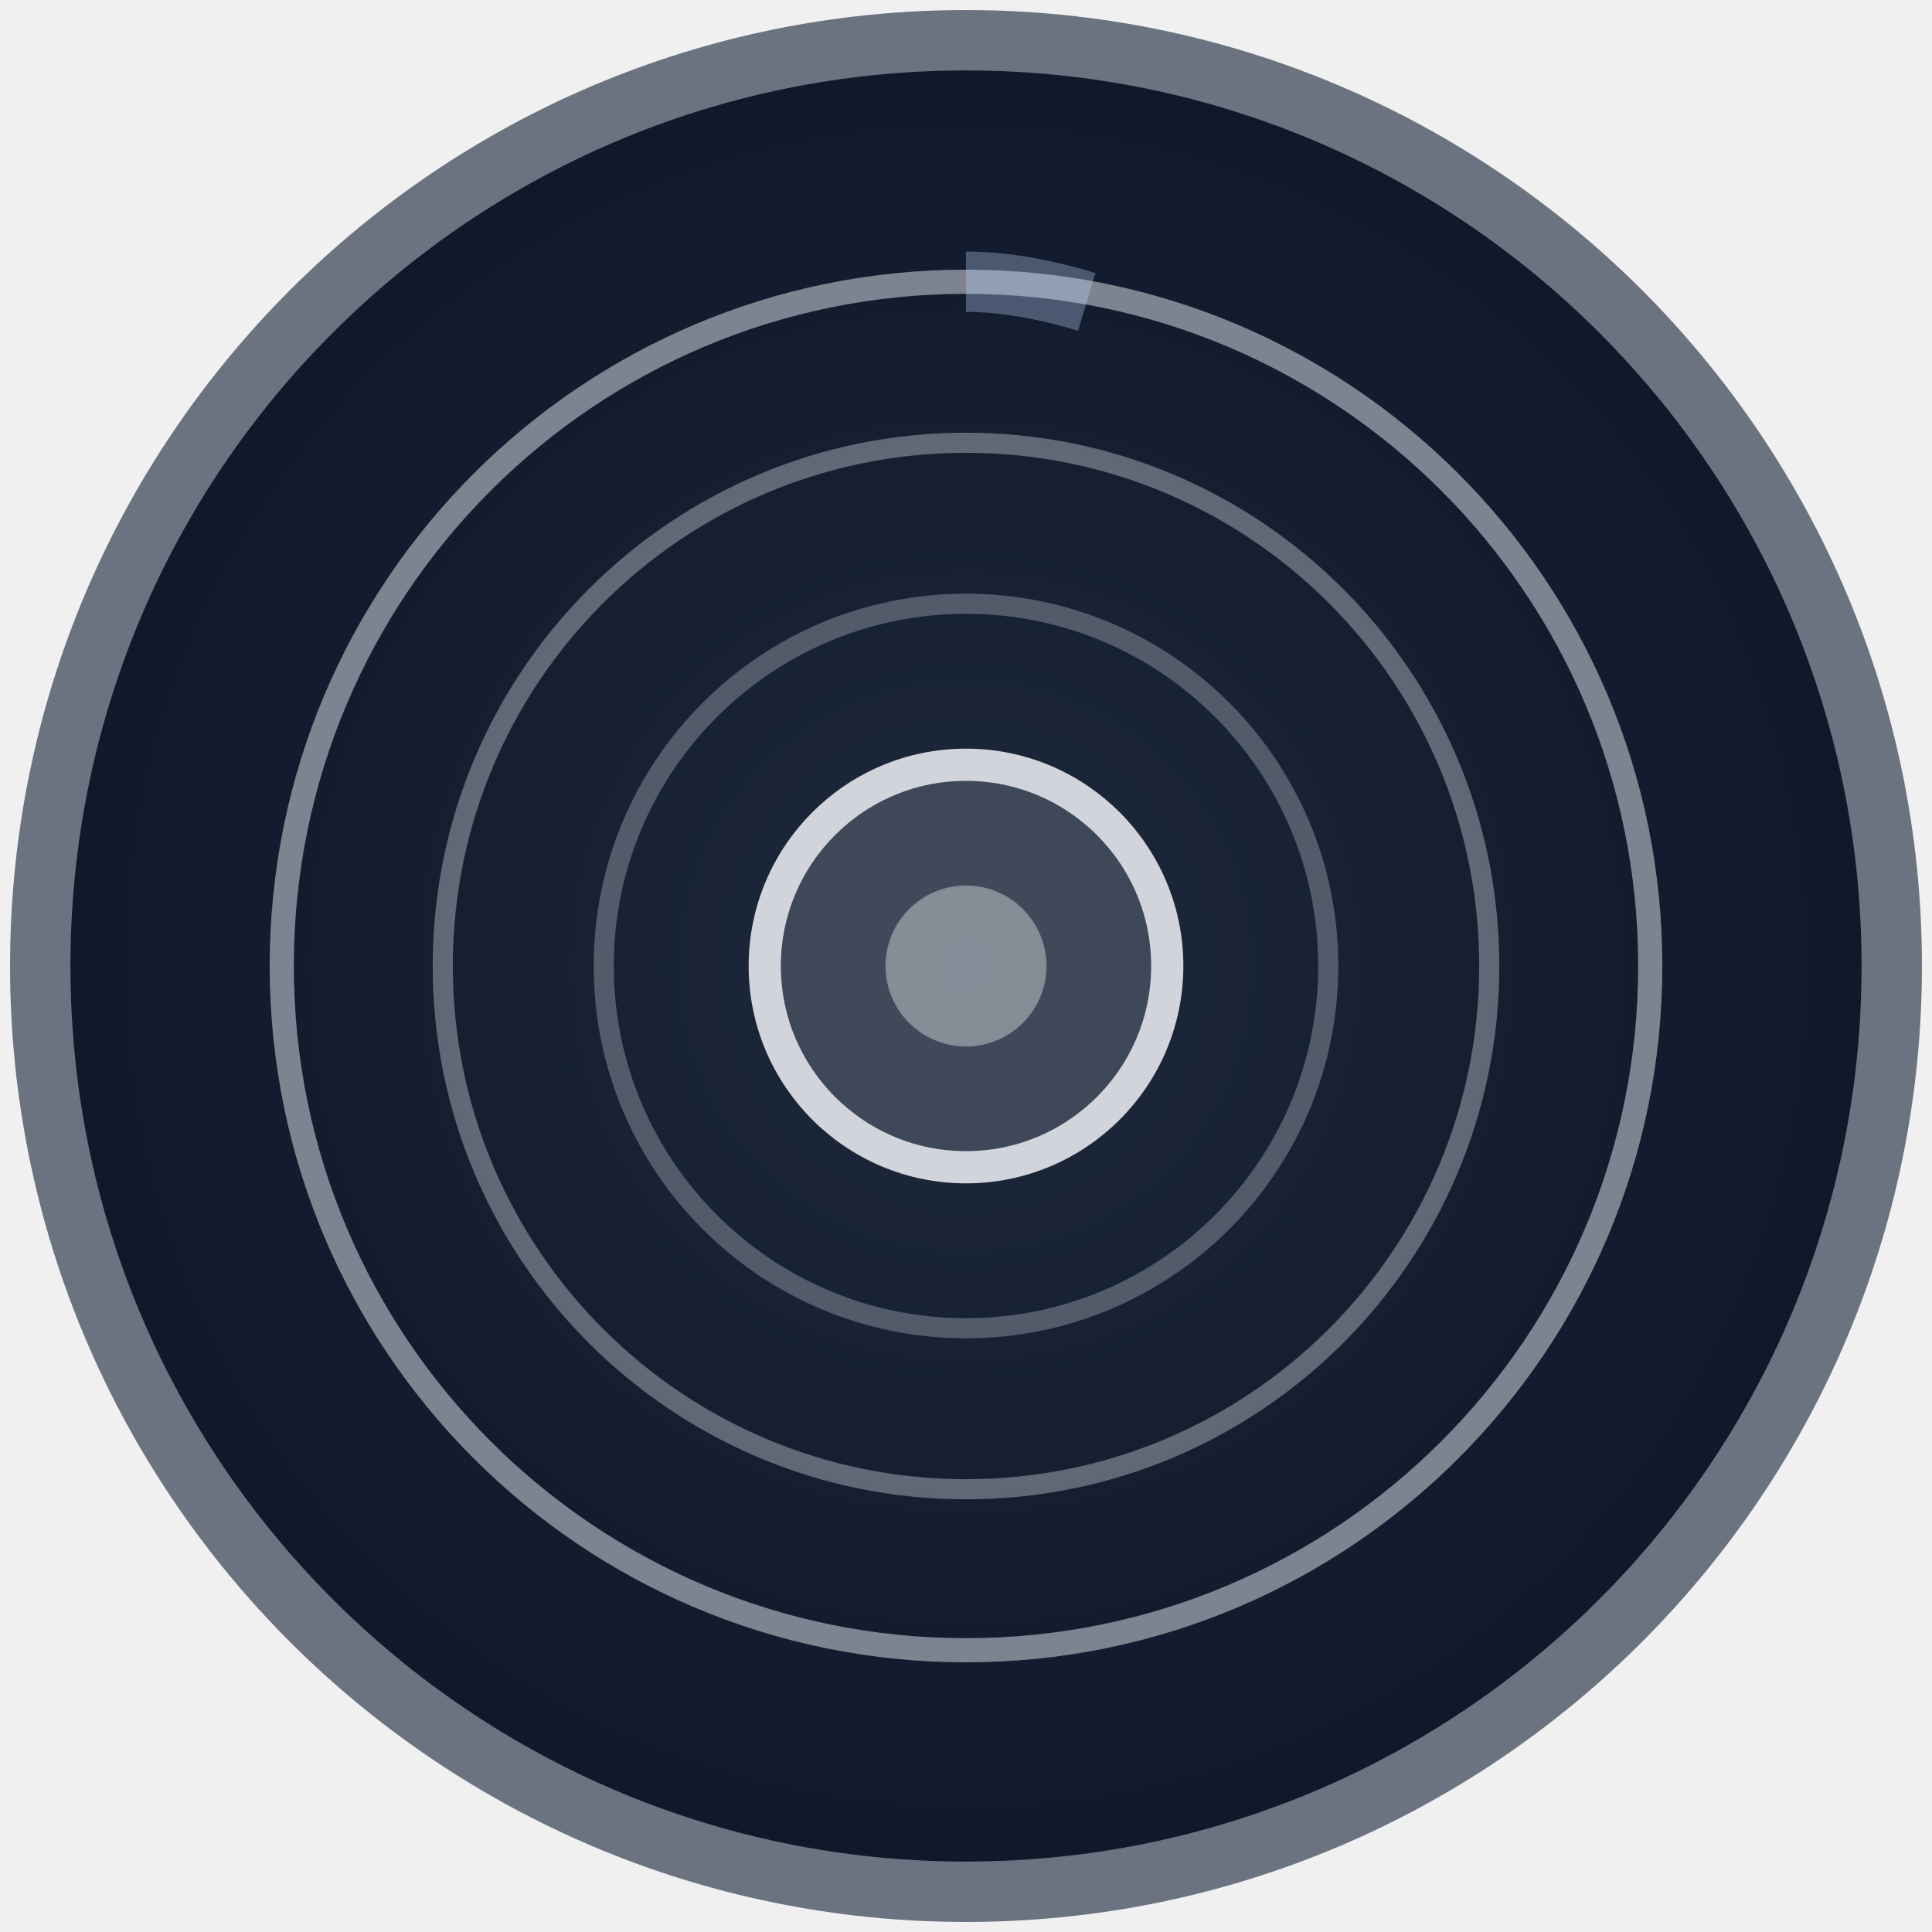
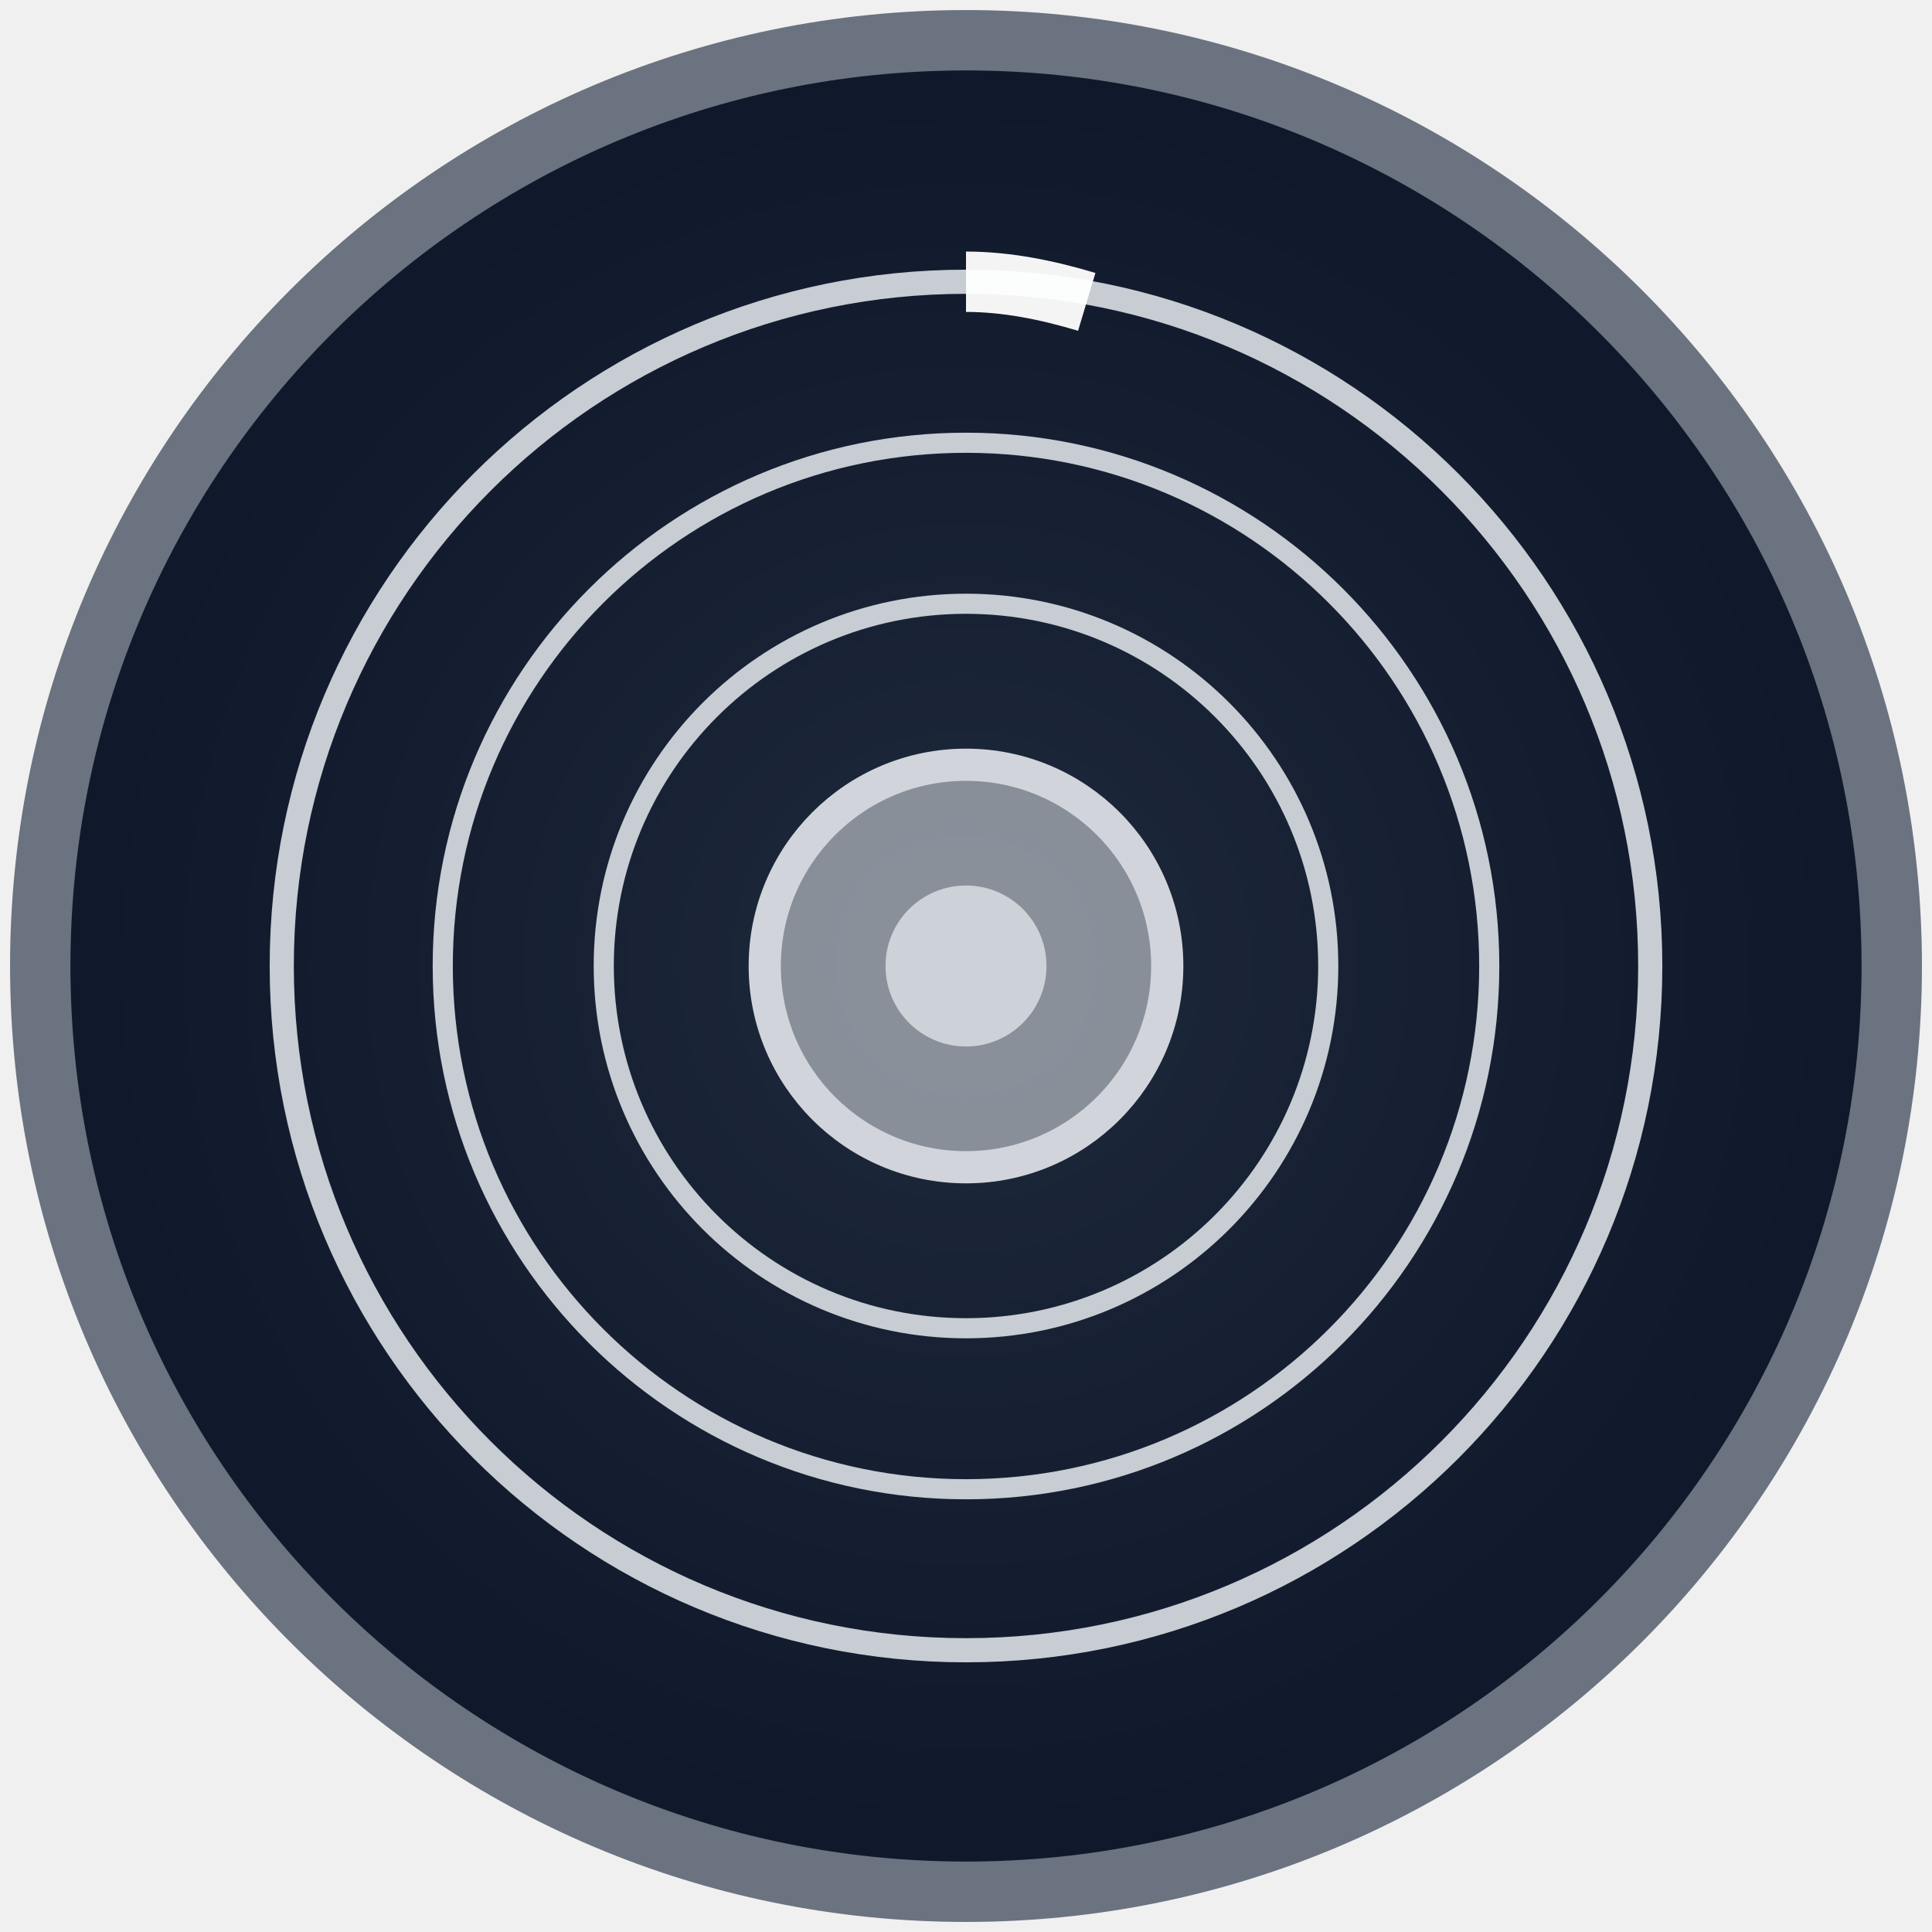
<svg xmlns="http://www.w3.org/2000/svg" viewBox="0 0 48 48">
  <defs>
    <radialGradient id="avl" cx="50%" cy="50%">
      <stop offset="0%" stop-color="#1e293b" />
      <stop offset="100%" stop-color="#0f172a" />
    </radialGradient>
  </defs>
  <circle cx="24" cy="24" r="23" fill="url(#avl)" stroke="#6b7280" stroke-width="1.5" />
-   <circle cx="24" cy="24" r="17" stroke="#d1d5db" stroke-width=".6" fill="none" opacity="0.56" />
-   <circle cx="24" cy="24" r="13" stroke="#d1d5db" stroke-width=".5" fill="none" opacity="0.4" />
-   <circle cx="24" cy="24" r="9" stroke="#d1d5db" stroke-width=".5" fill="none" opacity="0.32" />
-   <circle cx="24" cy="24" r="5" stroke="#d1d5db" stroke-width=".8" fill="#d1d5db" fill-opacity="0.2" />
-   <circle cx="24" cy="24" r="2" fill="#d1d5db" opacity="0.48" />
-   <path d="M24 7c1 0 2 .2 3 .5" stroke="#bfdbfe" stroke-width="1.5" opacity="0.32" />
+   <circle cx="24" cy="24" r="17" stroke="#d1d5db" stroke-width=".6" fill="none" opacity="0.95" />
+   <circle cx="24" cy="24" r="13" stroke="#d1d5db" stroke-width=".5" fill="none" opacity="0.95" />
+   <circle cx="24" cy="24" r="9" stroke="#d1d5db" stroke-width=".5" fill="none" opacity="0.95" />
+   <circle cx="24" cy="24" r="5" stroke="#d1d5db" stroke-width=".8" fill="#d1d5db" fill-opacity="0.6" />
+   <circle cx="24" cy="24" r="2" fill="#d1d5db" opacity="0.95" />
+   <path d="M24 7c1 0 2 .2 3 .5" stroke="#ffffff" stroke-width="1.5" opacity="0.95" />
</svg>
